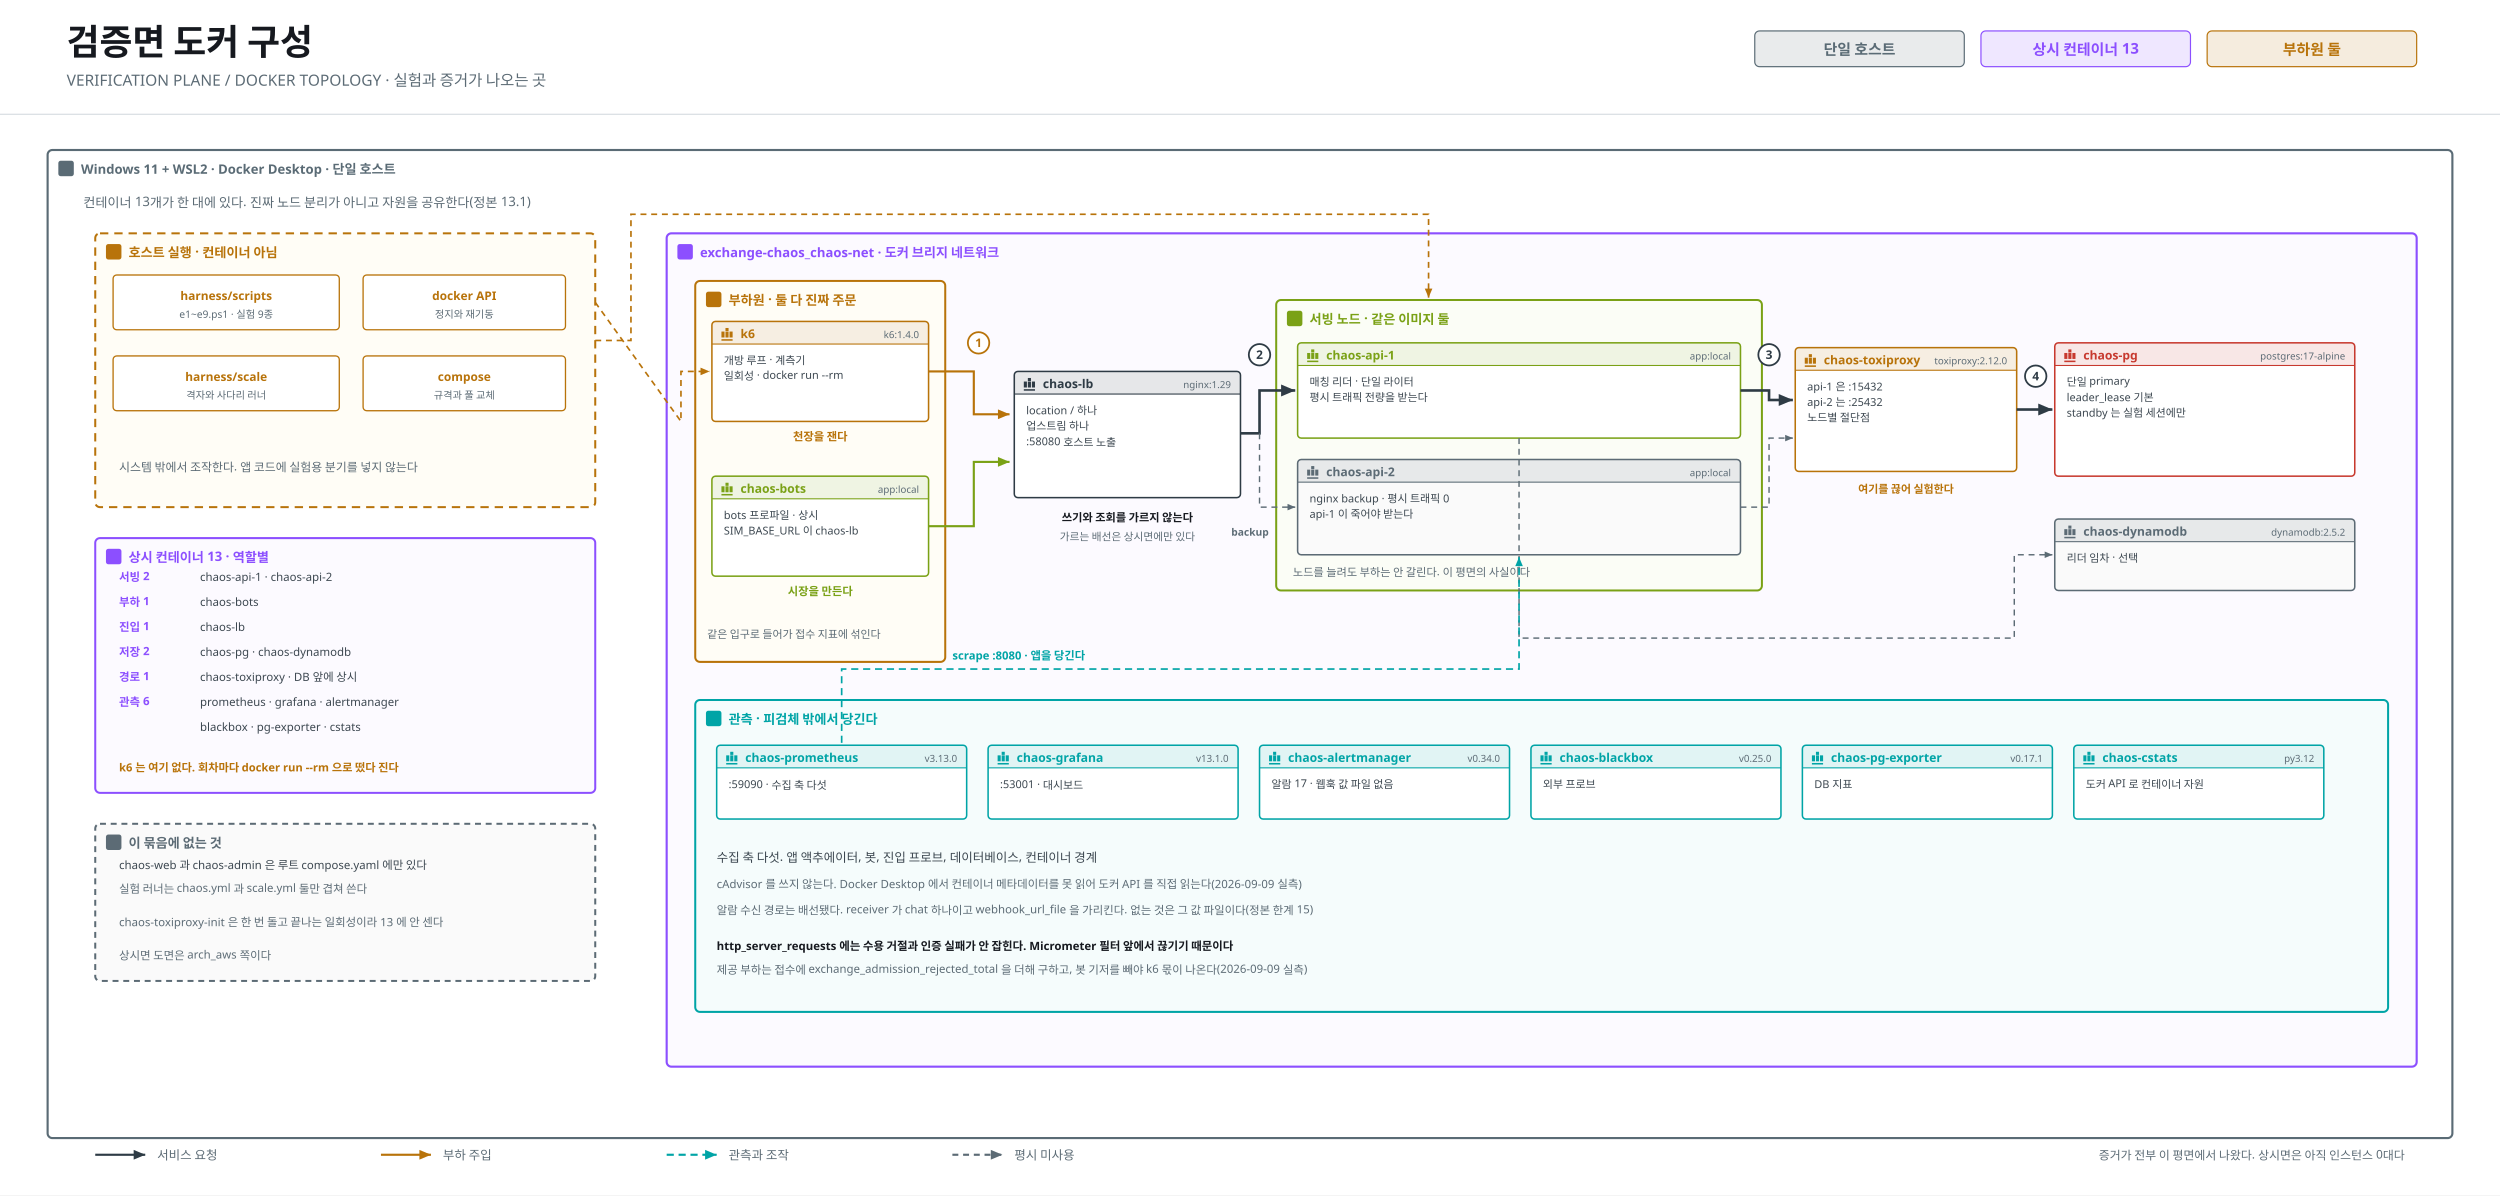
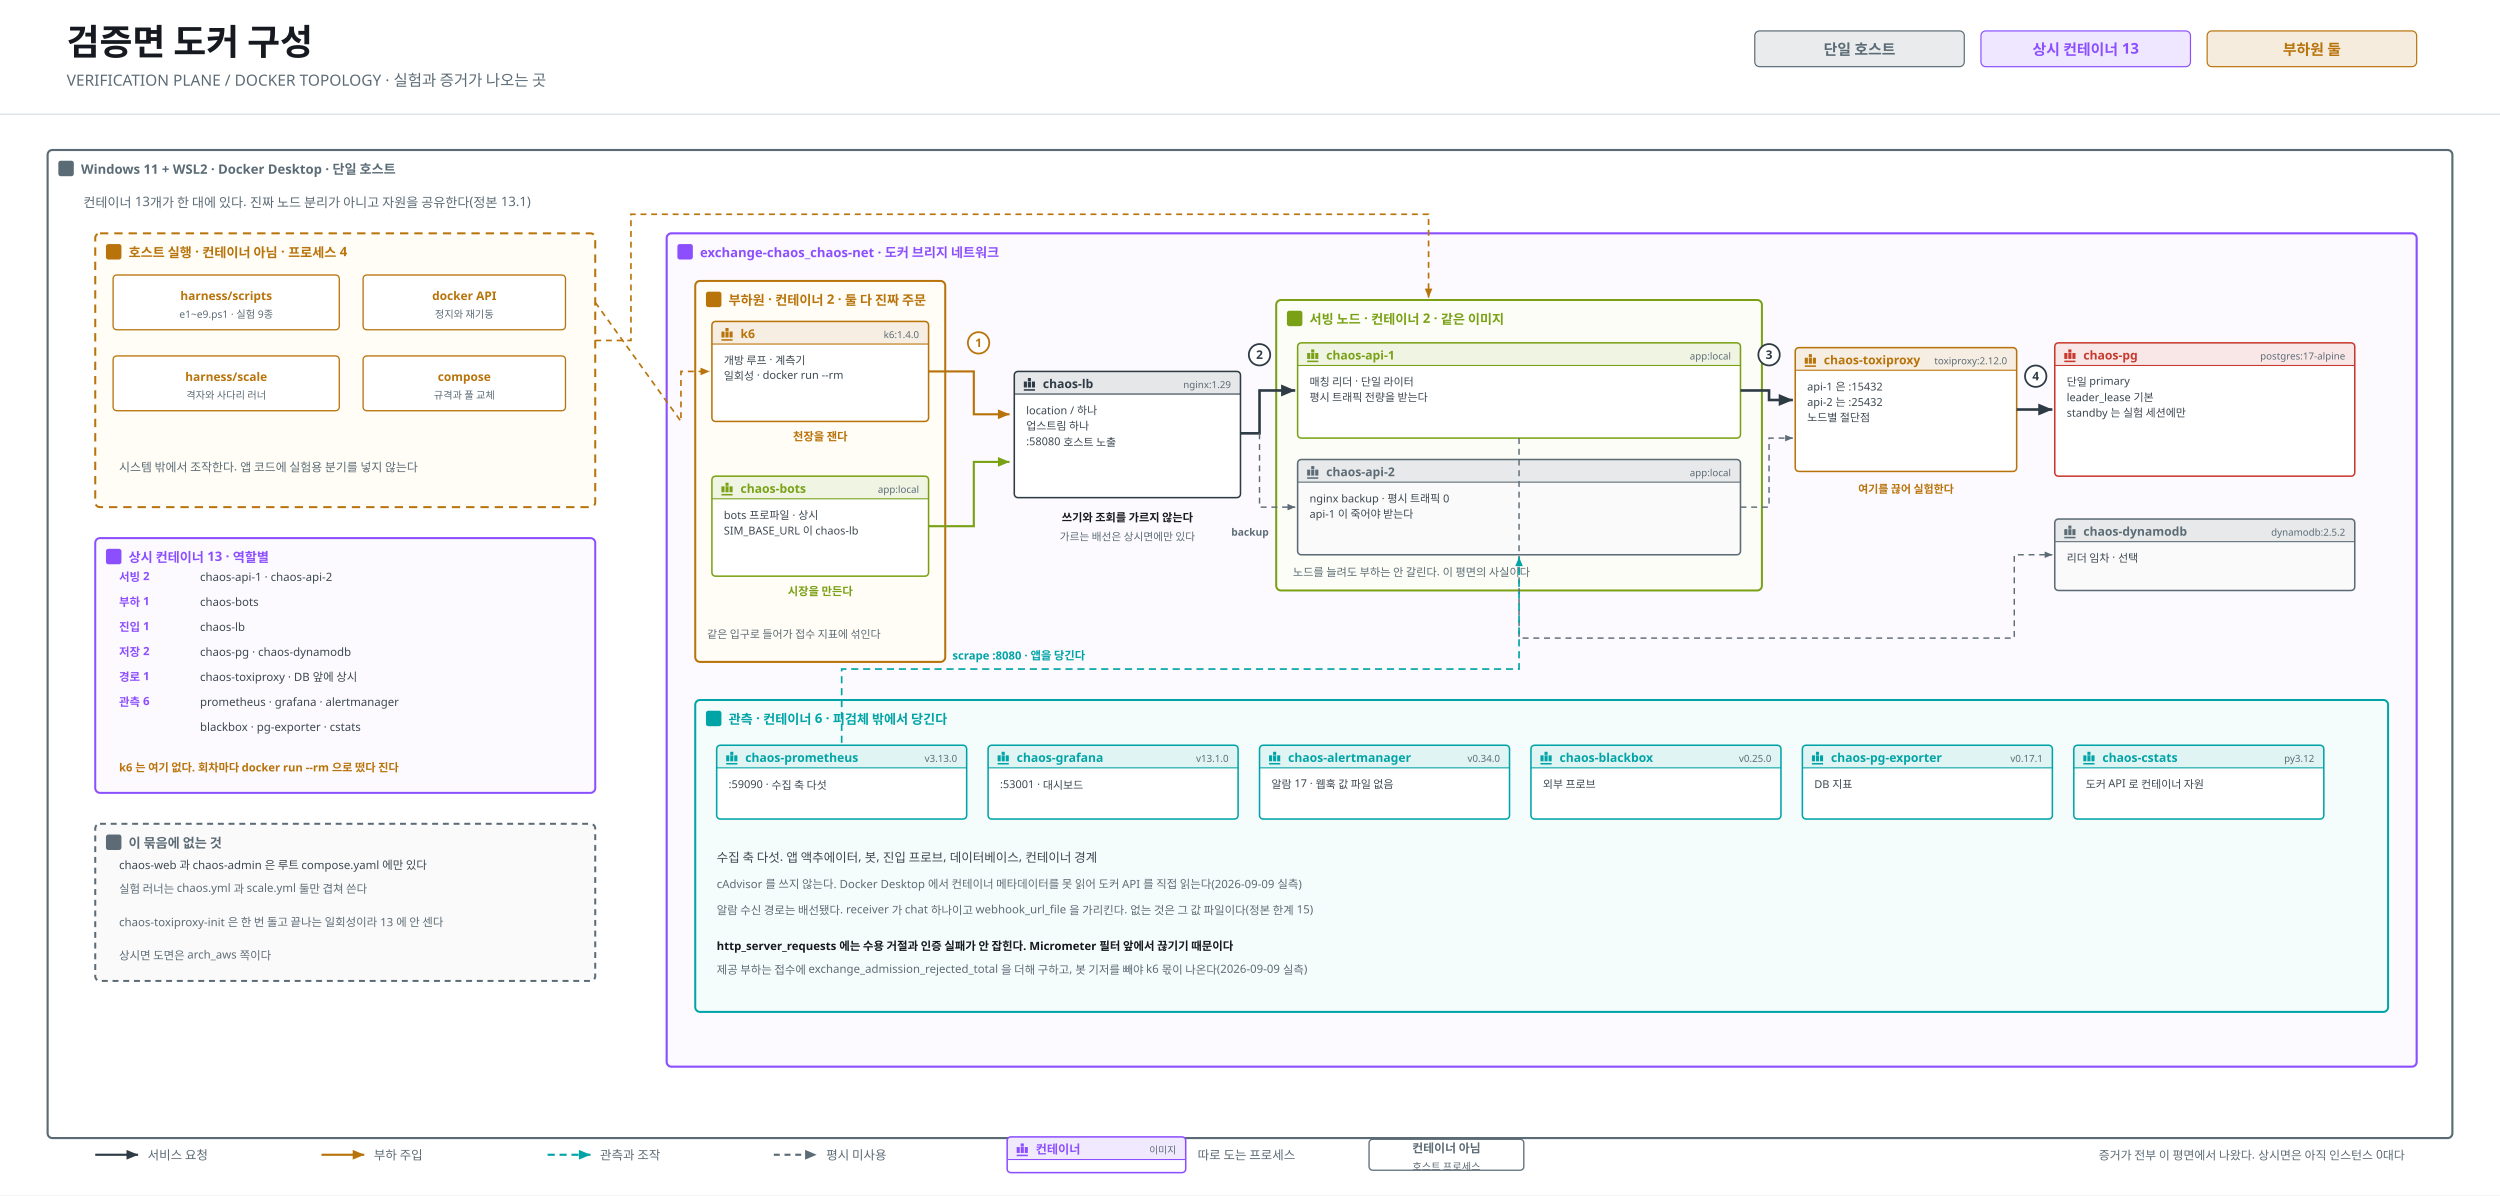
<svg xmlns="http://www.w3.org/2000/svg" width="2100" height="1004" viewBox="0 0 2100 1004">
  <rect width="2100" height="1004" fill="#FFFFFF" />
  <defs>
    <marker id="h2E3B45" viewBox="0 0 10 10" refX="9" refY="5" markerWidth="6" markerHeight="6" orient="auto-start-reverse">
      <path d="M0,1.2 L9,5 L0,8.8 z" fill="#2E3B45" />
    </marker>
    <marker id="hB8730A" viewBox="0 0 10 10" refX="9" refY="5" markerWidth="6" markerHeight="6" orient="auto-start-reverse">
      <path d="M0,1.2 L9,5 L0,8.8 z" fill="#B8730A" />
    </marker>
    <marker id="h00A4A6" viewBox="0 0 10 10" refX="9" refY="5" markerWidth="6" markerHeight="6" orient="auto-start-reverse">
      <path d="M0,1.2 L9,5 L0,8.8 z" fill="#00A4A6" />
    </marker>
    <marker id="h7AA116" viewBox="0 0 10 10" refX="9" refY="5" markerWidth="6" markerHeight="6" orient="auto-start-reverse">
      <path d="M0,1.2 L9,5 L0,8.8 z" fill="#7AA116" />
    </marker>
    <marker id="hC7392E" viewBox="0 0 10 10" refX="9" refY="5" markerWidth="6" markerHeight="6" orient="auto-start-reverse">
      <path d="M0,1.2 L9,5 L0,8.8 z" fill="#C7392E" />
    </marker>
    <marker id="h5C6B75" viewBox="0 0 10 10" refX="9" refY="5" markerWidth="6" markerHeight="6" orient="auto-start-reverse">
      <path d="M0,1.2 L9,5 L0,8.8 z" fill="#5C6B75" />
    </marker>
  </defs>
  <rect x="0" y="0" width="2100" height="96" fill="#FFFFFF" />
  <line x1="0" y1="96" x2="2100" y2="96" stroke="#D7DDE1" stroke-width="1" />
  <text x="56" y="46" font-family="'Malgun Gothic',sans-serif" font-size="30" font-weight="700" fill="#16191F">검증면 도커 구성</text>
  <text x="56" y="72" font-family="'Malgun Gothic',sans-serif" font-size="13" fill="#5C6B75">VERIFICATION PLANE / DOCKER TOPOLOGY · 실험과 증거가 나오는 곳</text>
  <rect x="1474" y="26" width="176" height="30" rx="4" fill="#5A6B7522" stroke="#5A6B75" stroke-width="1" />
  <text x="1562" y="46" font-family="'Malgun Gothic',sans-serif" font-size="12.5" font-weight="700" fill="#5A6B75" text-anchor="middle">단일 호스트</text>
  <rect x="1664" y="26" width="176" height="30" rx="4" fill="#8C4FFF22" stroke="#8C4FFF" stroke-width="1" />
  <text x="1752" y="46" font-family="'Malgun Gothic',sans-serif" font-size="12.5" font-weight="700" fill="#8C4FFF" text-anchor="middle">상시 컨테이너 13</text>
  <rect x="1854" y="26" width="176" height="30" rx="4" fill="#B8730A22" stroke="#B8730A" stroke-width="1" />
  <text x="1942" y="46" font-family="'Malgun Gothic',sans-serif" font-size="12.5" font-weight="700" fill="#B8730A" text-anchor="middle">부하원 둘</text>
  <g transform="translate(0,96)">
    <rect x="40" y="30" width="2020" height="830" rx="4" fill="#FFFFFF" stroke="#5A6B75" stroke-width="1.8" />
    <rect x="49" y="39" width="13" height="13" rx="2" fill="#5A6B75" />
    <text x="68" y="50" font-family="'Malgun Gothic','맑은 고딕',sans-serif" font-size="11" font-weight="700" fill="#5A6B75">Windows 11 + WSL2 · Docker Desktop · 단일 호스트</text>
    <text x="70" y="78" font-family="'Malgun Gothic','맑은 고딕',sans-serif" font-size="11" font-weight="400" fill="#5C6B75" text-anchor="start">컨테이너 13개가 한 대에 있다. 진짜 노드 분리가 아니고 자원을 공유한다(정본 13.1)</text>
    <rect x="80" y="100" width="420" height="230" rx="4" fill="#FFFDF6" stroke="#B8730A" stroke-width="1.7" stroke-dasharray="7 5" />
    <rect x="89" y="109" width="13" height="13" rx="2" fill="#B8730A" />
-     <text x="108" y="120" font-family="'Malgun Gothic','맑은 고딕',sans-serif" font-size="11" font-weight="700" fill="#B8730A">호스트 실행 · 컨테이너 아님</text>
+     <text x="108" y="120" font-family="'Malgun Gothic','맑은 고딕',sans-serif" font-size="11" font-weight="700" fill="#B8730A">호스트 실행 · 컨테이너 아님 · 프로세스 4</text>
    <rect x="95.0" y="135.0" width="190" height="46" rx="3" fill="#FFFFFF" stroke="#B8730A" stroke-width="1.1" />
    <text x="190" y="156" font-family="'Malgun Gothic','맑은 고딕',sans-serif" font-size="10" font-weight="700" fill="#B8730A" text-anchor="middle">harness/scripts</text>
    <text x="190" y="171" font-family="'Malgun Gothic','맑은 고딕',sans-serif" font-size="8.6" font-weight="400" fill="#5C6B75" text-anchor="middle">e1~e9.ps1 · 실험 9종</text>
    <rect x="95.0" y="203.0" width="190" height="46" rx="3" fill="#FFFFFF" stroke="#B8730A" stroke-width="1.1" />
    <text x="190" y="224" font-family="'Malgun Gothic','맑은 고딕',sans-serif" font-size="10" font-weight="700" fill="#B8730A" text-anchor="middle">harness/scale</text>
    <text x="190" y="239" font-family="'Malgun Gothic','맑은 고딕',sans-serif" font-size="8.6" font-weight="400" fill="#5C6B75" text-anchor="middle">격자와 사다리 러너</text>
    <rect x="305.0" y="135.0" width="170" height="46" rx="3" fill="#FFFFFF" stroke="#B8730A" stroke-width="1.1" />
    <text x="390" y="156" font-family="'Malgun Gothic','맑은 고딕',sans-serif" font-size="10" font-weight="700" fill="#B8730A" text-anchor="middle">docker API</text>
    <text x="390" y="171" font-family="'Malgun Gothic','맑은 고딕',sans-serif" font-size="8.6" font-weight="400" fill="#5C6B75" text-anchor="middle">정지와 재기동</text>
    <rect x="305.0" y="203.0" width="170" height="46" rx="3" fill="#FFFFFF" stroke="#B8730A" stroke-width="1.1" />
    <text x="390" y="224" font-family="'Malgun Gothic','맑은 고딕',sans-serif" font-size="10" font-weight="700" fill="#B8730A" text-anchor="middle">compose</text>
    <text x="390" y="239" font-family="'Malgun Gothic','맑은 고딕',sans-serif" font-size="8.6" font-weight="400" fill="#5C6B75" text-anchor="middle">규격과 풀 교체</text>
    <text x="100" y="300" font-family="'Malgun Gothic','맑은 고딕',sans-serif" font-size="10" font-weight="400" fill="#5C6B75" text-anchor="start">시스템 밖에서 조작한다. 앱 코드에 실험용 분기를 넣지 않는다</text>
    <rect x="80" y="356" width="420" height="214" rx="4" fill="#FCFAFF" stroke="#8C4FFF" stroke-width="1.7" />
    <rect x="89" y="365" width="13" height="13" rx="2" fill="#8C4FFF" />
    <text x="108" y="376" font-family="'Malgun Gothic','맑은 고딕',sans-serif" font-size="11" font-weight="700" fill="#8C4FFF">상시 컨테이너 13 · 역할별</text>
    <text x="100" y="392" font-family="'Malgun Gothic','맑은 고딕',sans-serif" font-size="9.6" font-weight="700" fill="#8C4FFF" text-anchor="start">서빙 2</text>
    <text x="168" y="392" font-family="'Malgun Gothic','맑은 고딕',sans-serif" font-size="9.6" font-weight="400" fill="#3C4750" text-anchor="start">chaos-api-1 · chaos-api-2</text>
    <text x="100" y="413" font-family="'Malgun Gothic','맑은 고딕',sans-serif" font-size="9.6" font-weight="700" fill="#8C4FFF" text-anchor="start">부하 1</text>
    <text x="168" y="413" font-family="'Malgun Gothic','맑은 고딕',sans-serif" font-size="9.6" font-weight="400" fill="#3C4750" text-anchor="start">chaos-bots</text>
    <text x="100" y="434" font-family="'Malgun Gothic','맑은 고딕',sans-serif" font-size="9.6" font-weight="700" fill="#8C4FFF" text-anchor="start">진입 1</text>
    <text x="168" y="434" font-family="'Malgun Gothic','맑은 고딕',sans-serif" font-size="9.6" font-weight="400" fill="#3C4750" text-anchor="start">chaos-lb</text>
    <text x="100" y="455" font-family="'Malgun Gothic','맑은 고딕',sans-serif" font-size="9.6" font-weight="700" fill="#8C4FFF" text-anchor="start">저장 2</text>
    <text x="168" y="455" font-family="'Malgun Gothic','맑은 고딕',sans-serif" font-size="9.6" font-weight="400" fill="#3C4750" text-anchor="start">chaos-pg · chaos-dynamodb</text>
    <text x="100" y="476" font-family="'Malgun Gothic','맑은 고딕',sans-serif" font-size="9.6" font-weight="700" fill="#8C4FFF" text-anchor="start">경로 1</text>
    <text x="168" y="476" font-family="'Malgun Gothic','맑은 고딕',sans-serif" font-size="9.6" font-weight="400" fill="#3C4750" text-anchor="start">chaos-toxiproxy · DB 앞에 상시</text>
    <text x="100" y="497" font-family="'Malgun Gothic','맑은 고딕',sans-serif" font-size="9.6" font-weight="700" fill="#8C4FFF" text-anchor="start">관측 6</text>
    <text x="168" y="497" font-family="'Malgun Gothic','맑은 고딕',sans-serif" font-size="9.6" font-weight="400" fill="#3C4750" text-anchor="start">prometheus · grafana · alertmanager</text>
    <text x="168" y="518" font-family="'Malgun Gothic','맑은 고딕',sans-serif" font-size="9.6" font-weight="400" fill="#3C4750" text-anchor="start">blackbox · pg-exporter · cstats</text>
    <text x="100" y="552" font-family="'Malgun Gothic','맑은 고딕',sans-serif" font-size="9.4" font-weight="700" fill="#B8730A" text-anchor="start">k6 는 여기 없다. 회차마다 docker run --rm 으로 떴다 진다</text>
    <rect x="80" y="596" width="420" height="132" rx="4" fill="#FAFAFA" stroke="#5C6B75" stroke-width="1.7" stroke-dasharray="5 4" />
    <rect x="89" y="605" width="13" height="13" rx="2" fill="#5C6B75" />
    <text x="108" y="616" font-family="'Malgun Gothic','맑은 고딕',sans-serif" font-size="11" font-weight="700" fill="#5C6B75">이 묶음에 없는 것</text>
    <text x="100" y="634" font-family="'Malgun Gothic','맑은 고딕',sans-serif" font-size="9.6" font-weight="400" fill="#3C4750" text-anchor="start">chaos-web 과 chaos-admin 은 루트 compose.yaml 에만 있다</text>
    <text x="100" y="654" font-family="'Malgun Gothic','맑은 고딕',sans-serif" font-size="9.6" font-weight="400" fill="#5C6B75" text-anchor="start">실험 러너는 chaos.yml 과 scale.yml 둘만 겹쳐 쓴다</text>
    <text x="100" y="682" font-family="'Malgun Gothic','맑은 고딕',sans-serif" font-size="9.6" font-weight="400" fill="#5C6B75" text-anchor="start">chaos-toxiproxy-init 은 한 번 돌고 끝나는 일회성이라 13 에 안 센다</text>
    <text x="100" y="710" font-family="'Malgun Gothic','맑은 고딕',sans-serif" font-size="9.6" font-weight="400" fill="#5C6B75" text-anchor="start">상시면 도면은 arch_aws 쪽이다</text>
    <rect x="560" y="100" width="1470" height="700" rx="4" fill="#FCFAFF" stroke="#8C4FFF" stroke-width="1.8" />
    <rect x="569" y="109" width="13" height="13" rx="2" fill="#8C4FFF" />
    <text x="588" y="120" font-family="'Malgun Gothic','맑은 고딕',sans-serif" font-size="11" font-weight="700" fill="#8C4FFF">exchange-chaos_chaos-net · 도커 브리지 네트워크</text>
    <rect x="584" y="140" width="210" height="320" rx="4" fill="#FFFDF6" stroke="#B8730A" stroke-width="1.7" />
    <rect x="593" y="149" width="13" height="13" rx="2" fill="#B8730A" />
-     <text x="612" y="160" font-family="'Malgun Gothic','맑은 고딕',sans-serif" font-size="11" font-weight="700" fill="#B8730A">부하원 · 둘 다 진짜 주문</text>
+     <text x="612" y="160" font-family="'Malgun Gothic','맑은 고딕',sans-serif" font-size="11" font-weight="700" fill="#B8730A">부하원 · 컨테이너 2 · 둘 다 진짜 주문</text>
    <rect x="598.0" y="174.0" width="182" height="84" rx="3" fill="#FFFFFF" stroke="#B8730A" stroke-width="1.3" />
    <path d="M598.0,193.0 L598.0,177.0 Q598.0,174.0 601.0,174.0 L777.0,174.0 Q780.0,174.0 780.0,177.0 L780.0,193.0 Z" fill="#B8730A1E" />
    <line x1="598.0" y1="193.0" x2="780.0" y2="193.0" stroke="#B8730A" stroke-width="0.9" />
    <rect x="606.0" y="182.5" width="2.6" height="5" fill="#B8730A" />
    <rect x="609.4" y="182.5" width="2.6" height="5" fill="#B8730A" />
    <rect x="612.8" y="182.5" width="2.6" height="5" fill="#B8730A" />
    <rect x="609.4" y="179.5" width="2.6" height="2.6" fill="#B8730A" />
    <rect x="606.0" y="188.9" width="9.4" height="1.3" fill="#B8730A" />
    <text x="622" y="188" font-family="'Malgun Gothic','맑은 고딕',sans-serif" font-size="10.2" font-weight="700" fill="#B8730A" text-anchor="start">k6</text>
    <text x="772" y="188" font-family="'Malgun Gothic','맑은 고딕',sans-serif" font-size="8.2" font-weight="400" fill="#5C6B75" text-anchor="end">k6:1.4.0</text>
    <text x="608" y="210" font-family="'Malgun Gothic','맑은 고딕',sans-serif" font-size="9.2" font-weight="400" fill="#3C4750" text-anchor="start">개방 루프 · 계측기</text>
    <text x="608" y="223" font-family="'Malgun Gothic','맑은 고딕',sans-serif" font-size="9.2" font-weight="400" fill="#3C4750" text-anchor="start">일회성 · docker run --rm</text>
    <text x="689" y="274" font-family="'Malgun Gothic','맑은 고딕',sans-serif" font-size="9.5" font-weight="700" fill="#B8730A" text-anchor="middle">천장을 잰다</text>
    <rect x="598.0" y="304.0" width="182" height="84" rx="3" fill="#FFFFFF" stroke="#7AA116" stroke-width="1.3" />
    <path d="M598.0,323.0 L598.0,307.0 Q598.0,304.0 601.0,304.0 L777.0,304.0 Q780.0,304.0 780.0,307.0 L780.0,323.0 Z" fill="#7AA1161E" />
    <line x1="598.0" y1="323.0" x2="780.0" y2="323.0" stroke="#7AA116" stroke-width="0.9" />
    <rect x="606.0" y="312.5" width="2.6" height="5" fill="#7AA116" />
    <rect x="609.4" y="312.5" width="2.6" height="5" fill="#7AA116" />
    <rect x="612.8" y="312.5" width="2.6" height="5" fill="#7AA116" />
    <rect x="609.4" y="309.5" width="2.6" height="2.6" fill="#7AA116" />
    <rect x="606.0" y="318.9" width="9.4" height="1.3" fill="#7AA116" />
    <text x="622" y="318" font-family="'Malgun Gothic','맑은 고딕',sans-serif" font-size="10.2" font-weight="700" fill="#7AA116" text-anchor="start">chaos-bots</text>
    <text x="772" y="318" font-family="'Malgun Gothic','맑은 고딕',sans-serif" font-size="8.2" font-weight="400" fill="#5C6B75" text-anchor="end">app:local</text>
    <text x="608" y="340" font-family="'Malgun Gothic','맑은 고딕',sans-serif" font-size="9.2" font-weight="400" fill="#3C4750" text-anchor="start">bots 프로파일 · 상시</text>
    <text x="608" y="353" font-family="'Malgun Gothic','맑은 고딕',sans-serif" font-size="9.2" font-weight="400" fill="#3C4750" text-anchor="start">SIM_BASE_URL 이 chaos-lb</text>
    <text x="689" y="404" font-family="'Malgun Gothic','맑은 고딕',sans-serif" font-size="9.5" font-weight="700" fill="#7AA116" text-anchor="middle">시장을 만든다</text>
    <text x="594" y="440" font-family="'Malgun Gothic','맑은 고딕',sans-serif" font-size="9.2" font-weight="400" fill="#5C6B75" text-anchor="start">같은 입구로 들어가 접수 지표에 섞인다</text>
    <rect x="852.0" y="216.0" width="190" height="106" rx="3" fill="#FFFFFF" stroke="#2E3B45" stroke-width="1.3" />
    <path d="M852.0,235.0 L852.0,219.0 Q852.0,216.0 855.0,216.0 L1039.0,216.0 Q1042.0,216.0 1042.0,219.0 L1042.0,235.0 Z" fill="#2E3B451E" />
    <line x1="852.0" y1="235.0" x2="1042.0" y2="235.0" stroke="#2E3B45" stroke-width="0.9" />
    <rect x="860.0" y="224.5" width="2.6" height="5" fill="#2E3B45" />
    <rect x="863.4" y="224.5" width="2.6" height="5" fill="#2E3B45" />
    <rect x="866.8" y="224.5" width="2.6" height="5" fill="#2E3B45" />
    <rect x="863.4" y="221.5" width="2.6" height="2.6" fill="#2E3B45" />
    <rect x="860.0" y="230.9" width="9.4" height="1.3" fill="#2E3B45" />
    <text x="876" y="230" font-family="'Malgun Gothic','맑은 고딕',sans-serif" font-size="10.2" font-weight="700" fill="#2E3B45" text-anchor="start">chaos-lb</text>
    <text x="1034" y="230" font-family="'Malgun Gothic','맑은 고딕',sans-serif" font-size="8.2" font-weight="400" fill="#5C6B75" text-anchor="end">nginx:1.29</text>
    <text x="862" y="252" font-family="'Malgun Gothic','맑은 고딕',sans-serif" font-size="9.2" font-weight="400" fill="#3C4750" text-anchor="start">location / 하나</text>
    <text x="862" y="265" font-family="'Malgun Gothic','맑은 고딕',sans-serif" font-size="9.2" font-weight="400" fill="#3C4750" text-anchor="start">업스트림 하나</text>
    <text x="862" y="278" font-family="'Malgun Gothic','맑은 고딕',sans-serif" font-size="9.2" font-weight="400" fill="#3C4750" text-anchor="start">:58080 호스트 노출</text>
    <text x="947" y="342" font-family="'Malgun Gothic','맑은 고딕',sans-serif" font-size="9.4" font-weight="700" fill="#16191F" text-anchor="middle">쓰기와 조회를 가르지 않는다</text>
    <text x="947" y="358" font-family="'Malgun Gothic','맑은 고딕',sans-serif" font-size="9" font-weight="400" fill="#5C6B75" text-anchor="middle">가르는 배선은 상시면에만 있다</text>
    <rect x="1072" y="156" width="408" height="244" rx="4" fill="#FBFDF6" stroke="#7AA116" stroke-width="1.7" />
    <rect x="1081" y="165" width="13" height="13" rx="2" fill="#7AA116" />
-     <text x="1100" y="176" font-family="'Malgun Gothic','맑은 고딕',sans-serif" font-size="11" font-weight="700" fill="#7AA116">서빙 노드 · 같은 이미지 둘</text>
+     <text x="1100" y="176" font-family="'Malgun Gothic','맑은 고딕',sans-serif" font-size="11" font-weight="700" fill="#7AA116">서빙 노드 · 컨테이너 2 · 같은 이미지</text>
    <rect x="1090.0" y="192.0" width="372" height="80" rx="3" fill="#FFFFFF" stroke="#7AA116" stroke-width="1.3" />
    <path d="M1090.0,211.0 L1090.0,195.0 Q1090.0,192.0 1093.0,192.0 L1459.0,192.0 Q1462.0,192.0 1462.0,195.0 L1462.0,211.0 Z" fill="#7AA1161E" />
    <line x1="1090.0" y1="211.0" x2="1462.0" y2="211.0" stroke="#7AA116" stroke-width="0.9" />
    <rect x="1098.0" y="200.5" width="2.6" height="5" fill="#7AA116" />
    <rect x="1101.4" y="200.5" width="2.6" height="5" fill="#7AA116" />
    <rect x="1104.8" y="200.5" width="2.6" height="5" fill="#7AA116" />
    <rect x="1101.4" y="197.5" width="2.6" height="2.6" fill="#7AA116" />
    <rect x="1098.0" y="206.9" width="9.4" height="1.3" fill="#7AA116" />
    <text x="1114" y="206" font-family="'Malgun Gothic','맑은 고딕',sans-serif" font-size="10.2" font-weight="700" fill="#7AA116" text-anchor="start">chaos-api-1</text>
    <text x="1454" y="206" font-family="'Malgun Gothic','맑은 고딕',sans-serif" font-size="8.2" font-weight="400" fill="#5C6B75" text-anchor="end">app:local</text>
    <text x="1100" y="228" font-family="'Malgun Gothic','맑은 고딕',sans-serif" font-size="9.2" font-weight="400" fill="#3C4750" text-anchor="start">매칭 리더 · 단일 라이터</text>
    <text x="1100" y="241" font-family="'Malgun Gothic','맑은 고딕',sans-serif" font-size="9.2" font-weight="400" fill="#3C4750" text-anchor="start">평시 트래픽 전량을 받는다</text>
    <rect x="1090.0" y="290.0" width="372" height="80" rx="3" fill="#FAFAFA" stroke="#5C6B75" stroke-width="1.3" />
    <path d="M1090.0,309.0 L1090.0,293.0 Q1090.0,290.0 1093.0,290.0 L1459.0,290.0 Q1462.0,290.0 1462.0,293.0 L1462.0,309.0 Z" fill="#5C6B751E" />
    <line x1="1090.0" y1="309.0" x2="1462.0" y2="309.0" stroke="#5C6B75" stroke-width="0.9" />
    <rect x="1098.0" y="298.5" width="2.6" height="5" fill="#5C6B75" />
    <rect x="1101.4" y="298.5" width="2.6" height="5" fill="#5C6B75" />
    <rect x="1104.8" y="298.5" width="2.6" height="5" fill="#5C6B75" />
    <rect x="1101.4" y="295.5" width="2.6" height="2.6" fill="#5C6B75" />
    <rect x="1098.0" y="304.9" width="9.4" height="1.3" fill="#5C6B75" />
    <text x="1114" y="304" font-family="'Malgun Gothic','맑은 고딕',sans-serif" font-size="10.2" font-weight="700" fill="#5C6B75" text-anchor="start">chaos-api-2</text>
    <text x="1454" y="304" font-family="'Malgun Gothic','맑은 고딕',sans-serif" font-size="8.2" font-weight="400" fill="#5C6B75" text-anchor="end">app:local</text>
    <text x="1100" y="326" font-family="'Malgun Gothic','맑은 고딕',sans-serif" font-size="9.2" font-weight="400" fill="#3C4750" text-anchor="start">nginx backup · 평시 트래픽 0</text>
    <text x="1100" y="339" font-family="'Malgun Gothic','맑은 고딕',sans-serif" font-size="9.2" font-weight="400" fill="#3C4750" text-anchor="start">api-1 이 죽어야 받는다</text>
    <text x="1086" y="388" font-family="'Malgun Gothic','맑은 고딕',sans-serif" font-size="9.4" font-weight="400" fill="#5C6B75" text-anchor="start">노드를 늘려도 부하는 안 갈린다. 이 평면의 사실이다</text>
    <rect x="1508.0" y="196.0" width="186" height="104" rx="3" fill="#FFFFFF" stroke="#B8730A" stroke-width="1.3" />
    <path d="M1508.0,215.0 L1508.0,199.0 Q1508.0,196.0 1511.0,196.0 L1691.0,196.0 Q1694.0,196.0 1694.0,199.0 L1694.0,215.0 Z" fill="#B8730A1E" />
    <line x1="1508.0" y1="215.0" x2="1694.0" y2="215.0" stroke="#B8730A" stroke-width="0.9" />
    <rect x="1516.0" y="204.5" width="2.6" height="5" fill="#B8730A" />
    <rect x="1519.4" y="204.5" width="2.6" height="5" fill="#B8730A" />
    <rect x="1522.8" y="204.5" width="2.6" height="5" fill="#B8730A" />
    <rect x="1519.4" y="201.5" width="2.6" height="2.6" fill="#B8730A" />
    <rect x="1516.0" y="210.9" width="9.4" height="1.3" fill="#B8730A" />
    <text x="1532" y="210" font-family="'Malgun Gothic','맑은 고딕',sans-serif" font-size="10.2" font-weight="700" fill="#B8730A" text-anchor="start">chaos-toxiproxy</text>
    <text x="1686" y="210" font-family="'Malgun Gothic','맑은 고딕',sans-serif" font-size="8.2" font-weight="400" fill="#5C6B75" text-anchor="end">toxiproxy:2.12.0</text>
    <text x="1518" y="232" font-family="'Malgun Gothic','맑은 고딕',sans-serif" font-size="9.2" font-weight="400" fill="#3C4750" text-anchor="start">api-1 은 :15432</text>
    <text x="1518" y="245" font-family="'Malgun Gothic','맑은 고딕',sans-serif" font-size="9.2" font-weight="400" fill="#3C4750" text-anchor="start">api-2 는 :25432</text>
    <text x="1518" y="258" font-family="'Malgun Gothic','맑은 고딕',sans-serif" font-size="9.2" font-weight="400" fill="#3C4750" text-anchor="start">노드별 절단점</text>
    <text x="1601" y="318" font-family="'Malgun Gothic','맑은 고딕',sans-serif" font-size="9.2" font-weight="700" fill="#B8730A" text-anchor="middle">여기를 끊어 실험한다</text>
    <rect x="1726.0" y="192.0" width="252" height="112" rx="3" fill="#FFFFFF" stroke="#C7392E" stroke-width="1.3" />
    <path d="M1726.0,211.0 L1726.0,195.0 Q1726.0,192.0 1729.0,192.0 L1975.0,192.0 Q1978.0,192.0 1978.0,195.0 L1978.0,211.0 Z" fill="#C7392E1E" />
    <line x1="1726.0" y1="211.0" x2="1978.0" y2="211.0" stroke="#C7392E" stroke-width="0.9" />
    <rect x="1734.0" y="200.5" width="2.6" height="5" fill="#C7392E" />
    <rect x="1737.4" y="200.5" width="2.6" height="5" fill="#C7392E" />
    <rect x="1740.8" y="200.5" width="2.6" height="5" fill="#C7392E" />
    <rect x="1737.4" y="197.5" width="2.6" height="2.6" fill="#C7392E" />
    <rect x="1734.0" y="206.9" width="9.4" height="1.3" fill="#C7392E" />
    <text x="1750" y="206" font-family="'Malgun Gothic','맑은 고딕',sans-serif" font-size="10.2" font-weight="700" fill="#C7392E" text-anchor="start">chaos-pg</text>
    <text x="1970" y="206" font-family="'Malgun Gothic','맑은 고딕',sans-serif" font-size="8.2" font-weight="400" fill="#5C6B75" text-anchor="end">postgres:17-alpine</text>
    <text x="1736" y="228" font-family="'Malgun Gothic','맑은 고딕',sans-serif" font-size="9.2" font-weight="400" fill="#3C4750" text-anchor="start">단일 primary</text>
    <text x="1736" y="241" font-family="'Malgun Gothic','맑은 고딕',sans-serif" font-size="9.2" font-weight="400" fill="#3C4750" text-anchor="start">leader_lease 기본</text>
    <text x="1736" y="254" font-family="'Malgun Gothic','맑은 고딕',sans-serif" font-size="9.2" font-weight="400" fill="#3C4750" text-anchor="start">standby 는 실험 세션에만</text>
    <rect x="1726.0" y="340.0" width="252" height="60" rx="3" fill="#FAFAFA" stroke="#5C6B75" stroke-width="1.3" />
    <path d="M1726.0,359.0 L1726.0,343.0 Q1726.0,340.0 1729.0,340.0 L1975.0,340.0 Q1978.0,340.0 1978.0,343.0 L1978.0,359.0 Z" fill="#5C6B751E" />
    <line x1="1726.0" y1="359.0" x2="1978.0" y2="359.0" stroke="#5C6B75" stroke-width="0.9" />
    <rect x="1734.0" y="348.5" width="2.6" height="5" fill="#5C6B75" />
    <rect x="1737.4" y="348.5" width="2.6" height="5" fill="#5C6B75" />
    <rect x="1740.8" y="348.5" width="2.6" height="5" fill="#5C6B75" />
    <rect x="1737.4" y="345.5" width="2.6" height="2.6" fill="#5C6B75" />
    <rect x="1734.0" y="354.9" width="9.4" height="1.3" fill="#5C6B75" />
    <text x="1750" y="354" font-family="'Malgun Gothic','맑은 고딕',sans-serif" font-size="10.2" font-weight="700" fill="#5C6B75" text-anchor="start">chaos-dynamodb</text>
    <text x="1970" y="354" font-family="'Malgun Gothic','맑은 고딕',sans-serif" font-size="8.2" font-weight="400" fill="#5C6B75" text-anchor="end">dynamodb:2.5.2</text>
    <text x="1736" y="376" font-family="'Malgun Gothic','맑은 고딕',sans-serif" font-size="9.2" font-weight="400" fill="#3C4750" text-anchor="start">리더 임차 · 선택</text>
    <rect x="584" y="492" width="1422" height="262" rx="4" fill="#F5FCFC" stroke="#00A4A6" stroke-width="1.7" />
    <rect x="593" y="501" width="13" height="13" rx="2" fill="#00A4A6" />
-     <text x="612" y="512" font-family="'Malgun Gothic','맑은 고딕',sans-serif" font-size="11" font-weight="700" fill="#00A4A6">관측 · 피검체 밖에서 당긴다</text>
+     <text x="612" y="512" font-family="'Malgun Gothic','맑은 고딕',sans-serif" font-size="11" font-weight="700" fill="#00A4A6">관측 · 컨테이너 6 · 피검체 밖에서 당긴다</text>
    <rect x="602.0" y="530.0" width="210" height="62" rx="3" fill="#FFFFFF" stroke="#00A4A6" stroke-width="1.3" />
    <path d="M602.0,549.0 L602.0,533.0 Q602.0,530.0 605.0,530.0 L809.0,530.0 Q812.0,530.0 812.0,533.0 L812.0,549.0 Z" fill="#00A4A61E" />
    <line x1="602.0" y1="549.0" x2="812.0" y2="549.0" stroke="#00A4A6" stroke-width="0.9" />
    <rect x="610.0" y="538.5" width="2.6" height="5" fill="#00A4A6" />
    <rect x="613.4" y="538.5" width="2.6" height="5" fill="#00A4A6" />
    <rect x="616.8" y="538.5" width="2.6" height="5" fill="#00A4A6" />
    <rect x="613.4" y="535.5" width="2.6" height="2.6" fill="#00A4A6" />
    <rect x="610.0" y="544.9" width="9.4" height="1.3" fill="#00A4A6" />
    <text x="626" y="544" font-family="'Malgun Gothic','맑은 고딕',sans-serif" font-size="10.2" font-weight="700" fill="#00A4A6" text-anchor="start">chaos-prometheus</text>
    <text x="804" y="544" font-family="'Malgun Gothic','맑은 고딕',sans-serif" font-size="8.2" font-weight="400" fill="#5C6B75" text-anchor="end">v3.13.0</text>
    <text x="612" y="566" font-family="'Malgun Gothic','맑은 고딕',sans-serif" font-size="9.2" font-weight="400" fill="#3C4750" text-anchor="start">:59090 · 수집 축 다섯</text>
    <rect x="830.0" y="530.0" width="210" height="62" rx="3" fill="#FFFFFF" stroke="#00A4A6" stroke-width="1.3" />
    <path d="M830.0,549.0 L830.0,533.0 Q830.0,530.0 833.0,530.0 L1037.0,530.0 Q1040.0,530.0 1040.0,533.0 L1040.0,549.0 Z" fill="#00A4A61E" />
    <line x1="830.0" y1="549.0" x2="1040.0" y2="549.0" stroke="#00A4A6" stroke-width="0.9" />
    <rect x="838.0" y="538.5" width="2.6" height="5" fill="#00A4A6" />
    <rect x="841.4" y="538.5" width="2.6" height="5" fill="#00A4A6" />
    <rect x="844.8" y="538.5" width="2.6" height="5" fill="#00A4A6" />
    <rect x="841.4" y="535.5" width="2.6" height="2.6" fill="#00A4A6" />
    <rect x="838.0" y="544.9" width="9.4" height="1.3" fill="#00A4A6" />
    <text x="854" y="544" font-family="'Malgun Gothic','맑은 고딕',sans-serif" font-size="10.2" font-weight="700" fill="#00A4A6" text-anchor="start">chaos-grafana</text>
    <text x="1032" y="544" font-family="'Malgun Gothic','맑은 고딕',sans-serif" font-size="8.2" font-weight="400" fill="#5C6B75" text-anchor="end">v13.1.0</text>
    <text x="840" y="566" font-family="'Malgun Gothic','맑은 고딕',sans-serif" font-size="9.2" font-weight="400" fill="#3C4750" text-anchor="start">:53001 · 대시보드</text>
    <rect x="1058.0" y="530.0" width="210" height="62" rx="3" fill="#FFFFFF" stroke="#00A4A6" stroke-width="1.3" />
    <path d="M1058.0,549.0 L1058.0,533.0 Q1058.0,530.0 1061.0,530.0 L1265.0,530.0 Q1268.0,530.0 1268.0,533.0 L1268.0,549.0 Z" fill="#00A4A61E" />
    <line x1="1058.0" y1="549.0" x2="1268.0" y2="549.0" stroke="#00A4A6" stroke-width="0.9" />
    <rect x="1066.0" y="538.5" width="2.6" height="5" fill="#00A4A6" />
    <rect x="1069.4" y="538.5" width="2.6" height="5" fill="#00A4A6" />
    <rect x="1072.8" y="538.5" width="2.6" height="5" fill="#00A4A6" />
    <rect x="1069.4" y="535.5" width="2.6" height="2.6" fill="#00A4A6" />
    <rect x="1066.0" y="544.9" width="9.4" height="1.3" fill="#00A4A6" />
    <text x="1082" y="544" font-family="'Malgun Gothic','맑은 고딕',sans-serif" font-size="10.2" font-weight="700" fill="#00A4A6" text-anchor="start">chaos-alertmanager</text>
    <text x="1260" y="544" font-family="'Malgun Gothic','맑은 고딕',sans-serif" font-size="8.2" font-weight="400" fill="#5C6B75" text-anchor="end">v0.34.0</text>
    <text x="1068" y="566" font-family="'Malgun Gothic','맑은 고딕',sans-serif" font-size="9.2" font-weight="400" fill="#3C4750" text-anchor="start">알람 17 · 웹훅 값 파일 없음</text>
    <rect x="1286.0" y="530.0" width="210" height="62" rx="3" fill="#FFFFFF" stroke="#00A4A6" stroke-width="1.3" />
    <path d="M1286.0,549.0 L1286.0,533.0 Q1286.0,530.0 1289.0,530.0 L1493.0,530.0 Q1496.0,530.0 1496.0,533.0 L1496.0,549.0 Z" fill="#00A4A61E" />
    <line x1="1286.0" y1="549.0" x2="1496.0" y2="549.0" stroke="#00A4A6" stroke-width="0.9" />
    <rect x="1294.0" y="538.5" width="2.6" height="5" fill="#00A4A6" />
    <rect x="1297.4" y="538.5" width="2.6" height="5" fill="#00A4A6" />
    <rect x="1300.8" y="538.5" width="2.6" height="5" fill="#00A4A6" />
    <rect x="1297.4" y="535.5" width="2.6" height="2.6" fill="#00A4A6" />
    <rect x="1294.0" y="544.9" width="9.4" height="1.3" fill="#00A4A6" />
    <text x="1310" y="544" font-family="'Malgun Gothic','맑은 고딕',sans-serif" font-size="10.2" font-weight="700" fill="#00A4A6" text-anchor="start">chaos-blackbox</text>
    <text x="1488" y="544" font-family="'Malgun Gothic','맑은 고딕',sans-serif" font-size="8.2" font-weight="400" fill="#5C6B75" text-anchor="end">v0.25.0</text>
    <text x="1296" y="566" font-family="'Malgun Gothic','맑은 고딕',sans-serif" font-size="9.2" font-weight="400" fill="#3C4750" text-anchor="start">외부 프로브</text>
    <rect x="1514.0" y="530.0" width="210" height="62" rx="3" fill="#FFFFFF" stroke="#00A4A6" stroke-width="1.3" />
    <path d="M1514.0,549.0 L1514.0,533.0 Q1514.0,530.0 1517.0,530.0 L1721.0,530.0 Q1724.0,530.0 1724.0,533.0 L1724.0,549.0 Z" fill="#00A4A61E" />
    <line x1="1514.0" y1="549.0" x2="1724.0" y2="549.0" stroke="#00A4A6" stroke-width="0.9" />
    <rect x="1522.0" y="538.5" width="2.6" height="5" fill="#00A4A6" />
    <rect x="1525.4" y="538.5" width="2.6" height="5" fill="#00A4A6" />
    <rect x="1528.8" y="538.5" width="2.6" height="5" fill="#00A4A6" />
    <rect x="1525.4" y="535.5" width="2.6" height="2.6" fill="#00A4A6" />
    <rect x="1522.0" y="544.9" width="9.4" height="1.3" fill="#00A4A6" />
    <text x="1538" y="544" font-family="'Malgun Gothic','맑은 고딕',sans-serif" font-size="10.2" font-weight="700" fill="#00A4A6" text-anchor="start">chaos-pg-exporter</text>
    <text x="1716" y="544" font-family="'Malgun Gothic','맑은 고딕',sans-serif" font-size="8.2" font-weight="400" fill="#5C6B75" text-anchor="end">v0.17.1</text>
    <text x="1524" y="566" font-family="'Malgun Gothic','맑은 고딕',sans-serif" font-size="9.2" font-weight="400" fill="#3C4750" text-anchor="start">DB 지표</text>
    <rect x="1742.0" y="530.0" width="210" height="62" rx="3" fill="#FFFFFF" stroke="#00A4A6" stroke-width="1.3" />
    <path d="M1742.0,549.0 L1742.0,533.0 Q1742.0,530.0 1745.0,530.0 L1949.0,530.0 Q1952.0,530.0 1952.0,533.0 L1952.0,549.0 Z" fill="#00A4A61E" />
    <line x1="1742.0" y1="549.0" x2="1952.0" y2="549.0" stroke="#00A4A6" stroke-width="0.9" />
    <rect x="1750.0" y="538.5" width="2.6" height="5" fill="#00A4A6" />
    <rect x="1753.4" y="538.5" width="2.6" height="5" fill="#00A4A6" />
    <rect x="1756.8" y="538.5" width="2.6" height="5" fill="#00A4A6" />
    <rect x="1753.4" y="535.5" width="2.6" height="2.6" fill="#00A4A6" />
    <rect x="1750.0" y="544.9" width="9.4" height="1.3" fill="#00A4A6" />
    <text x="1766" y="544" font-family="'Malgun Gothic','맑은 고딕',sans-serif" font-size="10.2" font-weight="700" fill="#00A4A6" text-anchor="start">chaos-cstats</text>
    <text x="1944" y="544" font-family="'Malgun Gothic','맑은 고딕',sans-serif" font-size="8.2" font-weight="400" fill="#5C6B75" text-anchor="end">py3.12</text>
    <text x="1752" y="566" font-family="'Malgun Gothic','맑은 고딕',sans-serif" font-size="9.2" font-weight="400" fill="#3C4750" text-anchor="start">도커 API 로 컨테이너 자원</text>
    <text x="602" y="628" font-family="'Malgun Gothic','맑은 고딕',sans-serif" font-size="10.5" font-weight="400" fill="#3C4750" text-anchor="start">수집 축 다섯. 앱 액추에이터, 봇, 진입 프로브, 데이터베이스, 컨테이너 경계</text>
    <text x="602" y="650" font-family="'Malgun Gothic','맑은 고딕',sans-serif" font-size="9.6" font-weight="400" fill="#5C6B75" text-anchor="start">cAdvisor 를 쓰지 않는다. Docker Desktop 에서 컨테이너 메타데이터를 못 읽어 도커 API 를 직접 읽는다(2026-09-09 실측)</text>
    <text x="602" y="672" font-family="'Malgun Gothic','맑은 고딕',sans-serif" font-size="9.6" font-weight="400" fill="#5C6B75" text-anchor="start">알람 수신 경로는 배선됐다. receiver 가 chat 하나이고 webhook_url_file 을 가리킨다. 없는 것은 그 값 파일이다(정본 한계 15)</text>
    <text x="602" y="702" font-family="'Malgun Gothic','맑은 고딕',sans-serif" font-size="9.6" font-weight="700" fill="#16191F" text-anchor="start">http_server_requests 에는 수용 거절과 인증 실패가 안 잡힌다. Micrometer 필터 앞에서 끊기기 때문이다</text>
    <text x="602" y="722" font-family="'Malgun Gothic','맑은 고딕',sans-serif" font-size="9.6" font-weight="400" fill="#5C6B75" text-anchor="start">제공 부하는 접수에 exchange_admission_rejected_total 을 더해 구하고, 봇 기저를 빼야 k6 몫이 나온다(2026-09-09 실측)</text>
    <polyline points="780,216 818,216 818,252 848,252" fill="none" stroke="#B8730A" stroke-width="1.8" marker-end="url(#hB8730A)" />
    <polyline points="780,346 818,346 818,292 848,292" fill="none" stroke="#7AA116" stroke-width="1.8" marker-end="url(#h7AA116)" />
    <polyline points="1042,268 1058,268 1058,232 1088,232" fill="none" stroke="#2E3B45" stroke-width="2.2" marker-end="url(#h2E3B45)" />
    <polyline points="1058,268 1058,330 1088,330" fill="none" stroke="#5C6B75" stroke-width="1.2" stroke-dasharray="5 4" marker-end="url(#h5C6B75)" />
    <text x="1050" y="354" font-family="'Malgun Gothic','맑은 고딕',sans-serif" font-size="8.6" font-weight="700" fill="#5C6B75" text-anchor="middle">backup</text>
    <polyline points="1462,232 1486,232 1486,240 1506,240" fill="none" stroke="#2E3B45" stroke-width="2.2" marker-end="url(#h2E3B45)" />
    <polyline points="1462,330 1486,330 1486,272 1506,272" fill="none" stroke="#5C6B75" stroke-width="1.2" stroke-dasharray="5 4" marker-end="url(#h5C6B75)" />
    <polyline points="1694,248 1724,248" fill="none" stroke="#2E3B45" stroke-width="2.2" marker-end="url(#h2E3B45)" />
    <circle cx="822" cy="192" r="9" fill="#FFFFFF" stroke="#B8730A" stroke-width="1.5" />
    <text x="822" y="195.5" font-family="'Malgun Gothic','맑은 고딕',sans-serif" font-size="10" font-weight="700" fill="#B8730A" text-anchor="middle">1</text>
    <circle cx="1058" cy="202" r="9" fill="#FFFFFF" stroke="#2E3B45" stroke-width="1.5" />
    <text x="1058" y="205.5" font-family="'Malgun Gothic','맑은 고딕',sans-serif" font-size="10" font-weight="700" fill="#2E3B45" text-anchor="middle">2</text>
    <circle cx="1486" cy="202" r="9" fill="#FFFFFF" stroke="#2E3B45" stroke-width="1.5" />
    <text x="1486" y="205.5" font-family="'Malgun Gothic','맑은 고딕',sans-serif" font-size="10" font-weight="700" fill="#2E3B45" text-anchor="middle">3</text>
    <circle cx="1710" cy="220" r="9" fill="#FFFFFF" stroke="#2E3B45" stroke-width="1.5" />
    <text x="1710" y="223.5" font-family="'Malgun Gothic','맑은 고딕',sans-serif" font-size="10" font-weight="700" fill="#2E3B45" text-anchor="middle">4</text>
    <polyline points="1276,272 1276,440 1692,440 1692,370 1724,370" fill="none" stroke="#5C6B75" stroke-width="1.2" stroke-dasharray="5 4" marker-end="url(#h5C6B75)" />
    <polyline points="707,528 707,466 1276,466 1276,372" fill="none" stroke="#00A4A6" stroke-width="1.4" stroke-dasharray="6 4" marker-end="url(#h00A4A6)" />
    <text x="800" y="458" font-family="'Malgun Gothic','맑은 고딕',sans-serif" font-size="9.5" font-weight="700" fill="#00A4A6" text-anchor="start">scrape :8080 · 앱을 당긴다</text>
    <polyline points="500,190 530,190 530,84 1200,84 1200,154" fill="none" stroke="#B8730A" stroke-width="1.4" stroke-dasharray="5 4" marker-end="url(#hB8730A)" />
    <polyline points="500,158 572,258 572,216 596,216" fill="none" stroke="#B8730A" stroke-width="1.4" stroke-dasharray="5 4" marker-end="url(#hB8730A)" />
-     <polyline points="80,874 122,874" fill="none" stroke="#2E3B45" stroke-width="1.8" marker-end="url(#h2E3B45)" />
-     <text x="132" y="878" font-family="'Malgun Gothic','맑은 고딕',sans-serif" font-size="10.5" font-weight="400" fill="#5C6B75" text-anchor="start">서비스 요청</text>
-     <polyline points="320,874 362,874" fill="none" stroke="#B8730A" stroke-width="1.8" marker-end="url(#hB8730A)" />
-     <text x="372" y="878" font-family="'Malgun Gothic','맑은 고딕',sans-serif" font-size="10.5" font-weight="400" fill="#5C6B75" text-anchor="start">부하 주입</text>
-     <polyline points="560,874 602,874" fill="none" stroke="#00A4A6" stroke-width="1.8" stroke-dasharray="6 4" marker-end="url(#h00A4A6)" />
-     <text x="612" y="878" font-family="'Malgun Gothic','맑은 고딕',sans-serif" font-size="10.5" font-weight="400" fill="#5C6B75" text-anchor="start">관측과 조작</text>
-     <polyline points="800,874 842,874" fill="none" stroke="#5C6B75" stroke-width="1.8" stroke-dasharray="5 4" marker-end="url(#h5C6B75)" />
-     <text x="852" y="878" font-family="'Malgun Gothic','맑은 고딕',sans-serif" font-size="10.5" font-weight="400" fill="#5C6B75" text-anchor="start">평시 미사용</text>
+     <polyline points="80,874 116,874" fill="none" stroke="#2E3B45" stroke-width="1.8" marker-end="url(#h2E3B45)" />
+     <text x="124" y="878" font-family="'Malgun Gothic','맑은 고딕',sans-serif" font-size="10.5" font-weight="400" fill="#5C6B75" text-anchor="start">서비스 요청</text>
+     <polyline points="270,874 306,874" fill="none" stroke="#B8730A" stroke-width="1.8" marker-end="url(#hB8730A)" />
+     <text x="314" y="878" font-family="'Malgun Gothic','맑은 고딕',sans-serif" font-size="10.5" font-weight="400" fill="#5C6B75" text-anchor="start">부하 주입</text>
+     <polyline points="460,874 496,874" fill="none" stroke="#00A4A6" stroke-width="1.8" stroke-dasharray="6 4" marker-end="url(#h00A4A6)" />
+     <text x="504" y="878" font-family="'Malgun Gothic','맑은 고딕',sans-serif" font-size="10.5" font-weight="400" fill="#5C6B75" text-anchor="start">관측과 조작</text>
+     <polyline points="650,874 686,874" fill="none" stroke="#5C6B75" stroke-width="1.8" stroke-dasharray="5 4" marker-end="url(#h5C6B75)" />
+     <text x="694" y="878" font-family="'Malgun Gothic','맑은 고딕',sans-serif" font-size="10.5" font-weight="400" fill="#5C6B75" text-anchor="start">평시 미사용</text>
+     <rect x="846.0" y="859.0" width="150" height="30" rx="3" fill="#FFFFFF" stroke="#8C4FFF" stroke-width="1.3" />
+     <path d="M846.0,878.0 L846.0,862.0 Q846.0,859.0 849.0,859.0 L993.0,859.0 Q996.0,859.0 996.0,862.0 L996.0,878.0 Z" fill="#8C4FFF1E" />
+     <line x1="846.0" y1="878.0" x2="996.0" y2="878.0" stroke="#8C4FFF" stroke-width="0.9" />
+     <rect x="854.0" y="867.5" width="2.6" height="5" fill="#8C4FFF" />
+     <rect x="857.4" y="867.5" width="2.6" height="5" fill="#8C4FFF" />
+     <rect x="860.8" y="867.5" width="2.6" height="5" fill="#8C4FFF" />
+     <rect x="857.4" y="864.5" width="2.6" height="2.6" fill="#8C4FFF" />
+     <rect x="854.0" y="873.9" width="9.4" height="1.3" fill="#8C4FFF" />
+     <text x="870" y="873" font-family="'Malgun Gothic','맑은 고딕',sans-serif" font-size="10.2" font-weight="700" fill="#8C4FFF" text-anchor="start">컨테이너</text>
+     <text x="988" y="873" font-family="'Malgun Gothic','맑은 고딕',sans-serif" font-size="8.2" font-weight="400" fill="#5C6B75" text-anchor="end">이미지</text>
+     <text x="1006" y="878" font-family="'Malgun Gothic','맑은 고딕',sans-serif" font-size="10.5" font-weight="400" fill="#5C6B75" text-anchor="start">따로 도는 프로세스</text>
+     <rect x="1150.0" y="861.0" width="130" height="26" rx="3" fill="#FFFFFF" stroke="#5C6B75" stroke-width="1.1" />
+     <text x="1215" y="872" font-family="'Malgun Gothic','맑은 고딕',sans-serif" font-size="10" font-weight="700" fill="#5C6B75" text-anchor="middle">컨테이너 아님</text>
+     <text x="1215" y="887" font-family="'Malgun Gothic','맑은 고딕',sans-serif" font-size="8.6" font-weight="400" fill="#5C6B75" text-anchor="middle">호스트 프로세스</text>
    <text x="2020" y="878" font-family="'Malgun Gothic','맑은 고딕',sans-serif" font-size="10" font-weight="400" fill="#5C6B75" text-anchor="end">증거가 전부 이 평면에서 나왔다. 상시면은 아직 인스턴스 0대다</text>
  </g>
</svg>
